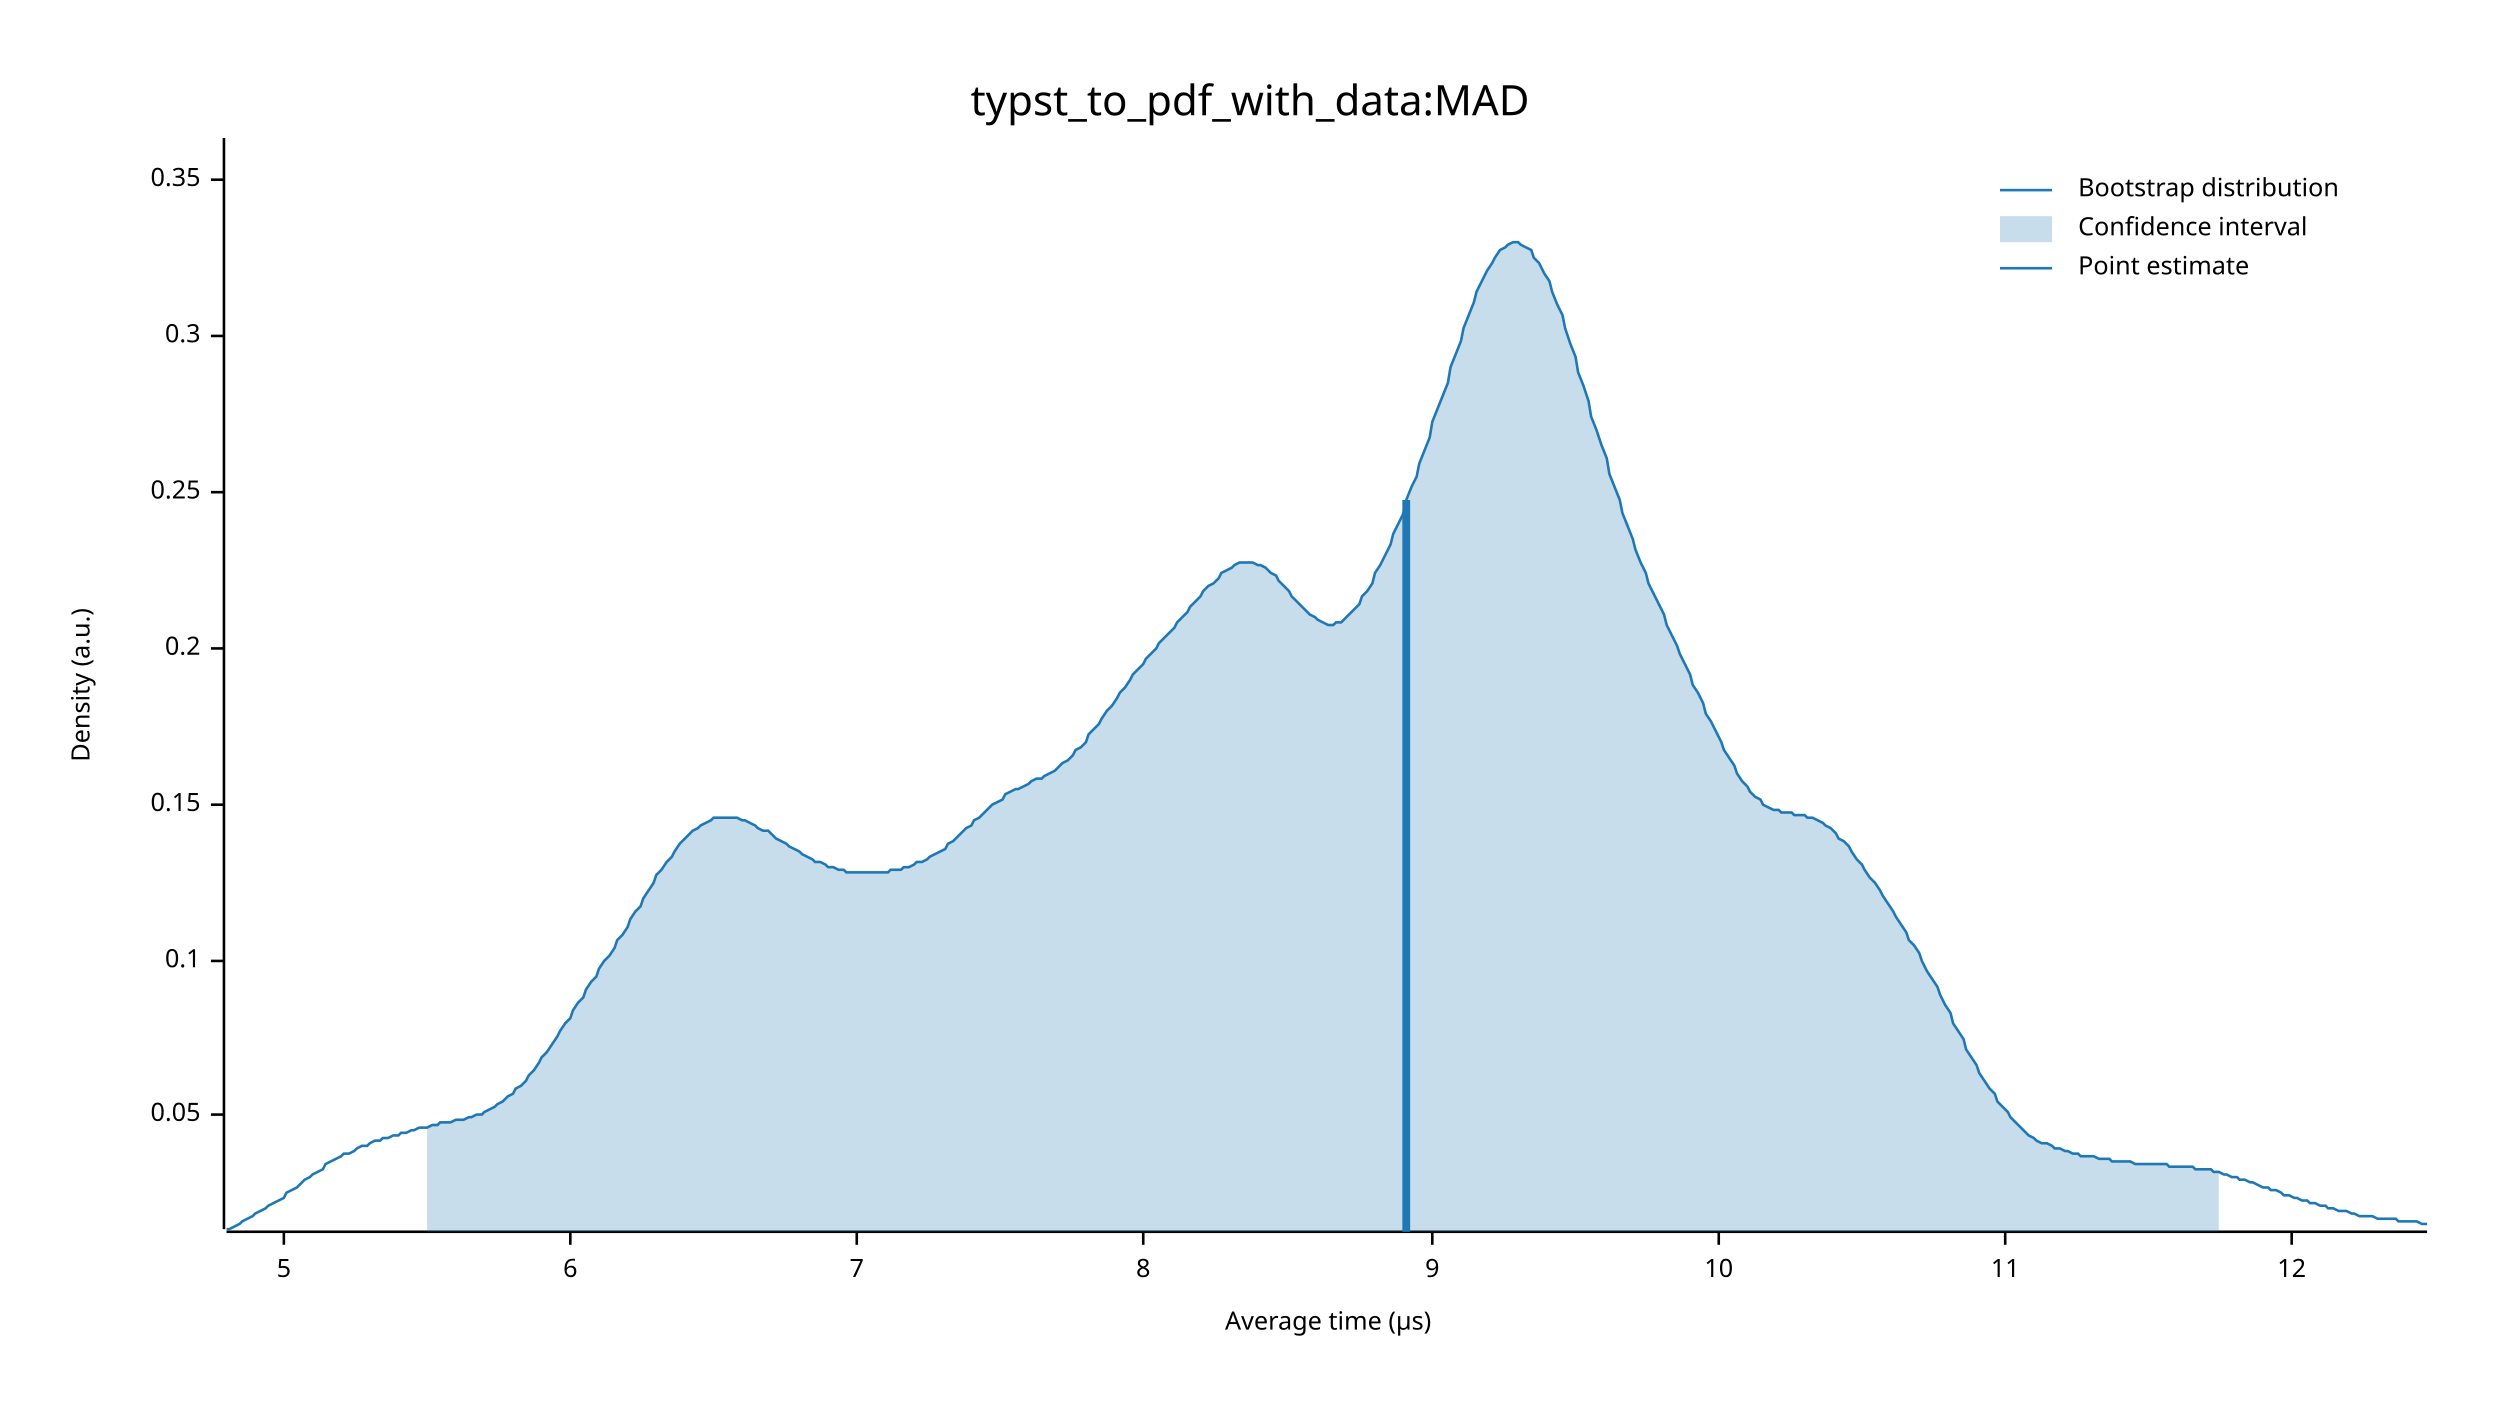
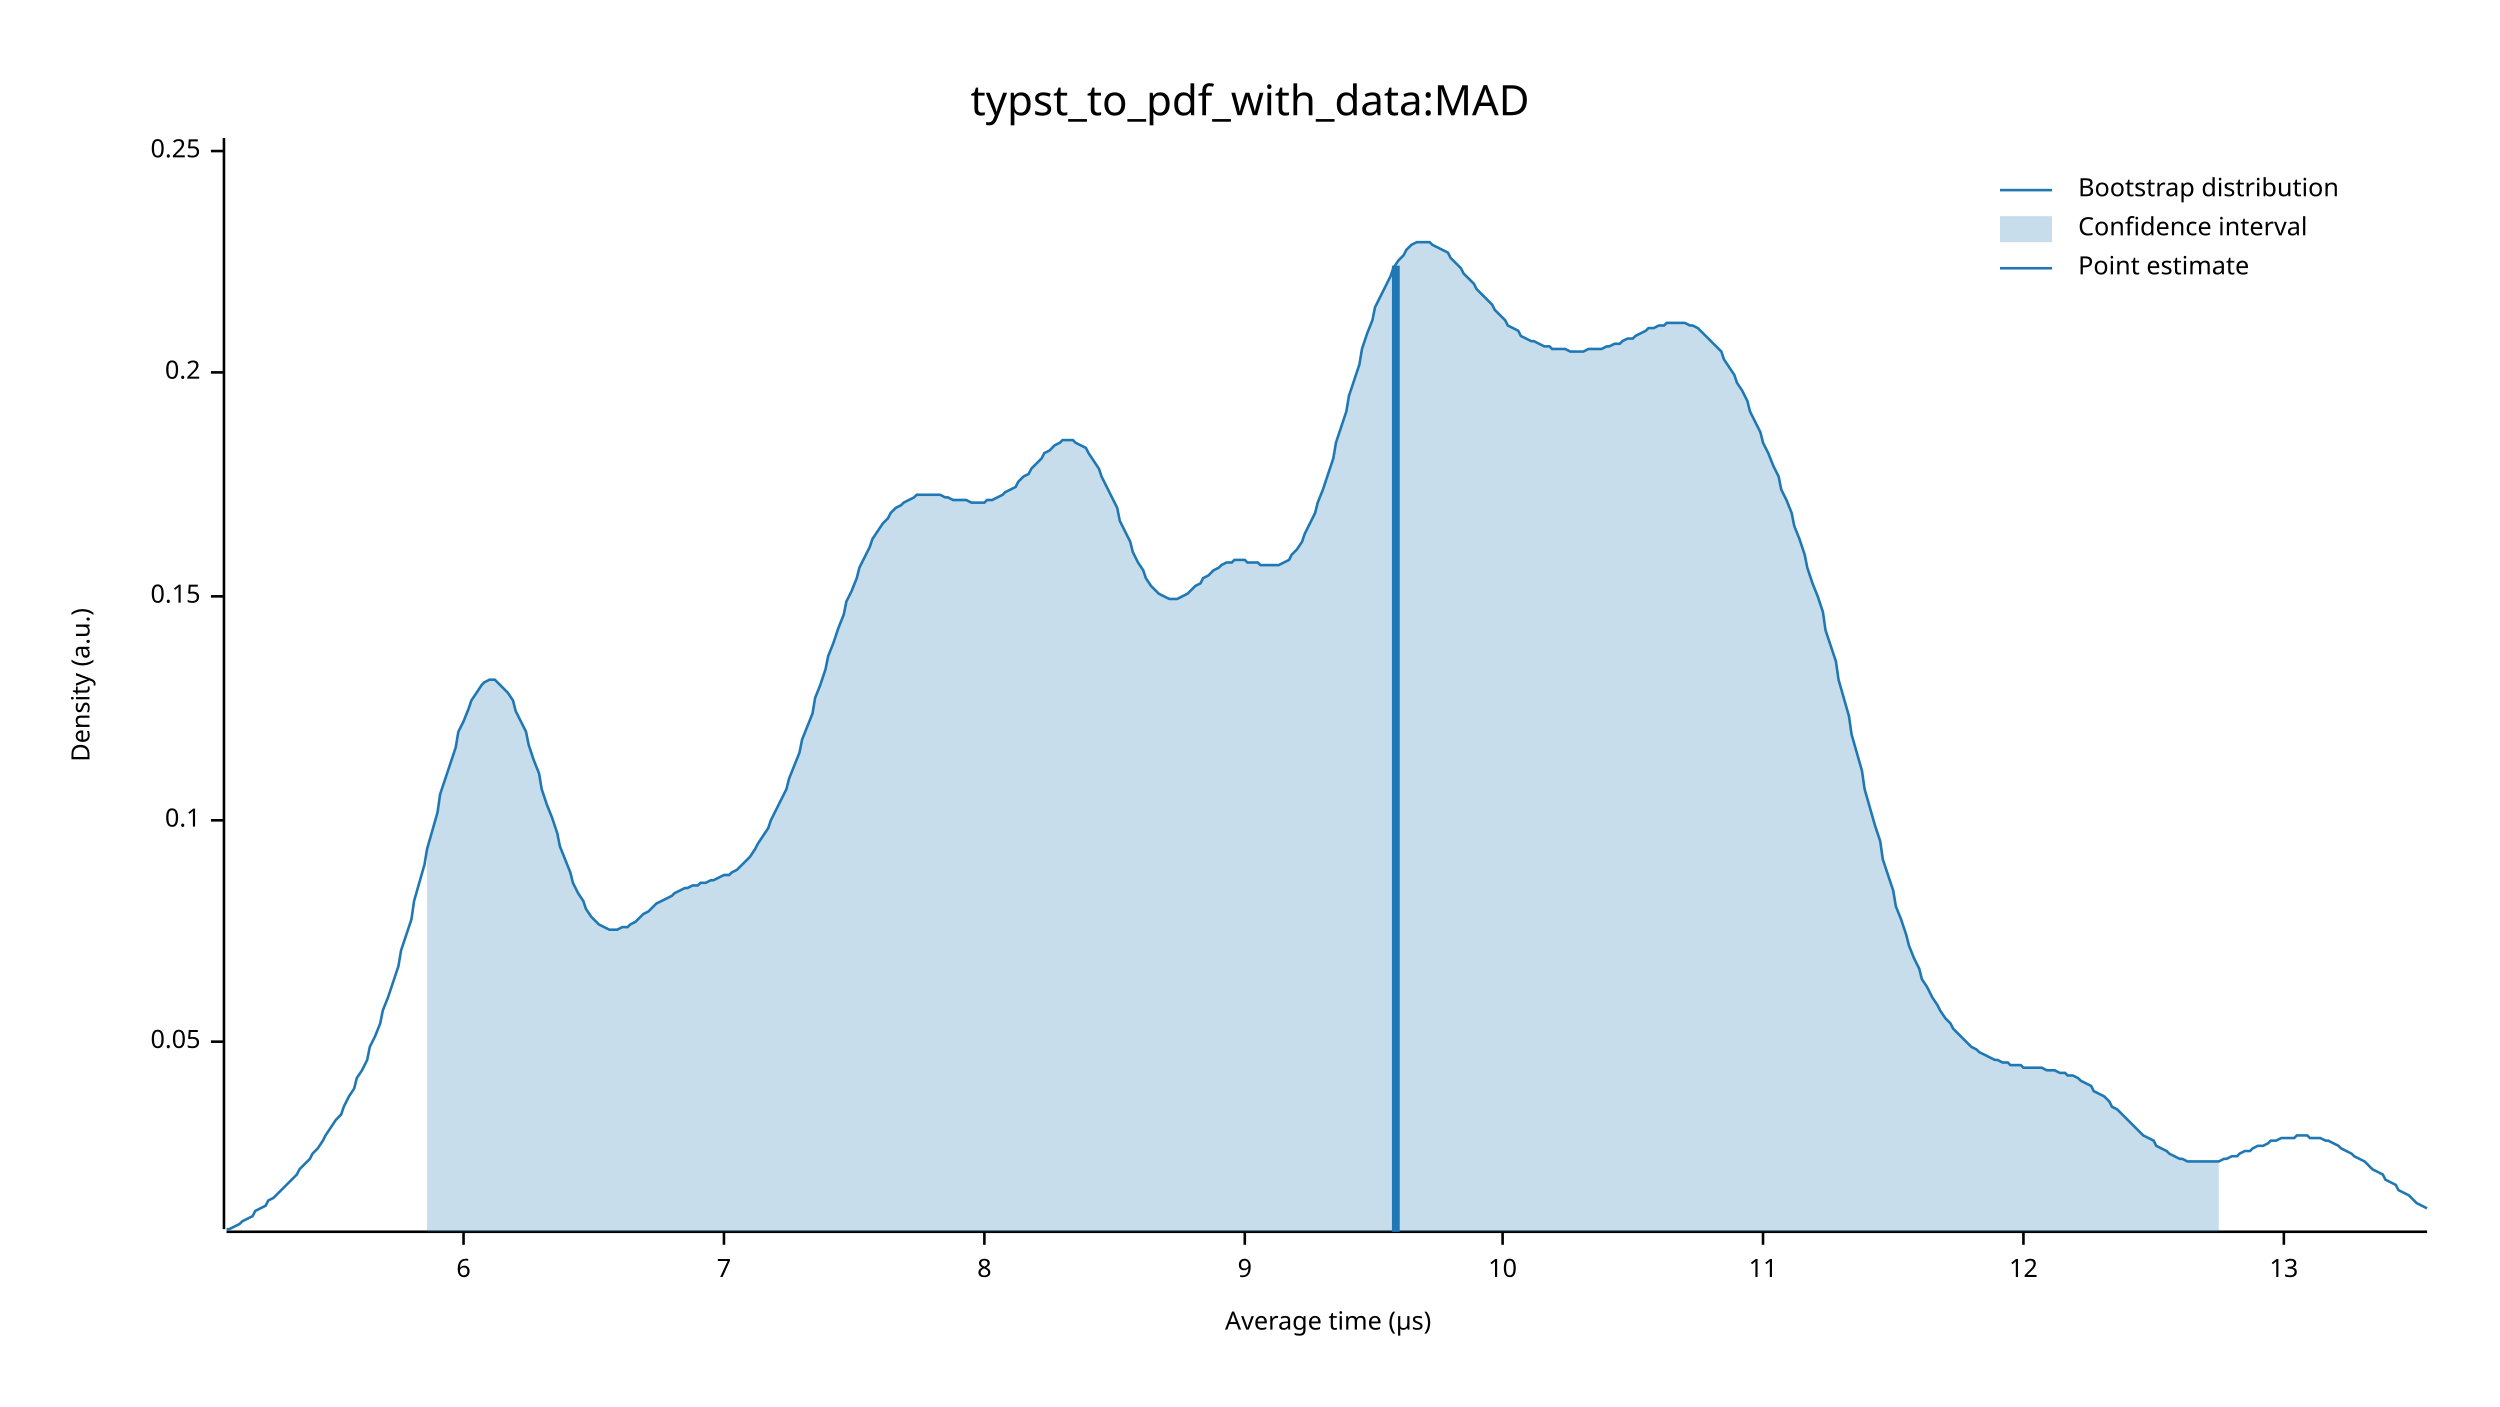
<svg xmlns="http://www.w3.org/2000/svg" width="960" height="540" viewBox="0 0 960 540">
  <text x="480" y="32" dy="0.76em" text-anchor="middle" font-family="sans-serif" font-size="16.129" opacity="1" fill="#000000">
typst_to_pdf_with_data:MAD
</text>
  <text x="27" y="263" dy="0.76em" text-anchor="middle" font-family="sans-serif" font-size="9.677" opacity="1" fill="#000000" transform="rotate(270, 27, 263)">
Density (a.u.)
</text>
  <text x="510" y="513" dy="-0.5ex" text-anchor="middle" font-family="sans-serif" font-size="9.677" opacity="1" fill="#000000">
Average time (µs)
</text>
  <polyline fill="none" opacity="1" stroke="#000000" stroke-width="1" points="86,53 86,472 " />
-   <text x="77" y="428" dy="0.5ex" text-anchor="end" font-family="sans-serif" font-size="9.677" opacity="1" fill="#000000">
+   <text x="77" y="400" dy="0.5ex" text-anchor="end" font-family="sans-serif" font-size="9.677" opacity="1" fill="#000000">
0.05
</text>
-   <polyline fill="none" opacity="1" stroke="#000000" stroke-width="1" points="81,428 86,428 " />
-   <text x="77" y="369" dy="0.5ex" text-anchor="end" font-family="sans-serif" font-size="9.677" opacity="1" fill="#000000">
+   <polyline fill="none" opacity="1" stroke="#000000" stroke-width="1" points="81,400 86,400 " />
+   <text x="77" y="315" dy="0.5ex" text-anchor="end" font-family="sans-serif" font-size="9.677" opacity="1" fill="#000000">
0.1
</text>
-   <polyline fill="none" opacity="1" stroke="#000000" stroke-width="1" points="81,369 86,369 " />
-   <text x="77" y="309" dy="0.5ex" text-anchor="end" font-family="sans-serif" font-size="9.677" opacity="1" fill="#000000">
+   <polyline fill="none" opacity="1" stroke="#000000" stroke-width="1" points="81,315 86,315 " />
+   <text x="77" y="229" dy="0.5ex" text-anchor="end" font-family="sans-serif" font-size="9.677" opacity="1" fill="#000000">
0.15
</text>
-   <polyline fill="none" opacity="1" stroke="#000000" stroke-width="1" points="81,309 86,309 " />
-   <text x="77" y="249" dy="0.5ex" text-anchor="end" font-family="sans-serif" font-size="9.677" opacity="1" fill="#000000">
+   <polyline fill="none" opacity="1" stroke="#000000" stroke-width="1" points="81,229 86,229 " />
+   <text x="77" y="143" dy="0.5ex" text-anchor="end" font-family="sans-serif" font-size="9.677" opacity="1" fill="#000000">
0.2
</text>
-   <polyline fill="none" opacity="1" stroke="#000000" stroke-width="1" points="81,249 86,249 " />
-   <text x="77" y="189" dy="0.5ex" text-anchor="end" font-family="sans-serif" font-size="9.677" opacity="1" fill="#000000">
+   <polyline fill="none" opacity="1" stroke="#000000" stroke-width="1" points="81,143 86,143 " />
+   <text x="77" y="58" dy="0.5ex" text-anchor="end" font-family="sans-serif" font-size="9.677" opacity="1" fill="#000000">
0.25
</text>
-   <polyline fill="none" opacity="1" stroke="#000000" stroke-width="1" points="81,189 86,189 " />
-   <text x="77" y="129" dy="0.5ex" text-anchor="end" font-family="sans-serif" font-size="9.677" opacity="1" fill="#000000">
- 0.3
- </text>
-   <polyline fill="none" opacity="1" stroke="#000000" stroke-width="1" points="81,129 86,129 " />
-   <text x="77" y="69" dy="0.5ex" text-anchor="end" font-family="sans-serif" font-size="9.677" opacity="1" fill="#000000">
- 0.35
- </text>
-   <polyline fill="none" opacity="1" stroke="#000000" stroke-width="1" points="81,69 86,69 " />
+   <polyline fill="none" opacity="1" stroke="#000000" stroke-width="1" points="81,58 86,58 " />
  <polyline fill="none" opacity="1" stroke="#000000" stroke-width="1" points="87,473 932,473 " />
-   <text x="109" y="483" dy="0.76em" text-anchor="middle" font-family="sans-serif" font-size="9.677" opacity="1" fill="#000000">
- 5
- </text>
-   <polyline fill="none" opacity="1" stroke="#000000" stroke-width="1" points="109,473 109,478 " />
-   <text x="219" y="483" dy="0.76em" text-anchor="middle" font-family="sans-serif" font-size="9.677" opacity="1" fill="#000000">
+   <text x="178" y="483" dy="0.76em" text-anchor="middle" font-family="sans-serif" font-size="9.677" opacity="1" fill="#000000">
6
</text>
-   <polyline fill="none" opacity="1" stroke="#000000" stroke-width="1" points="219,473 219,478 " />
-   <text x="329" y="483" dy="0.76em" text-anchor="middle" font-family="sans-serif" font-size="9.677" opacity="1" fill="#000000">
+   <polyline fill="none" opacity="1" stroke="#000000" stroke-width="1" points="178,473 178,478 " />
+   <text x="278" y="483" dy="0.76em" text-anchor="middle" font-family="sans-serif" font-size="9.677" opacity="1" fill="#000000">
7
</text>
-   <polyline fill="none" opacity="1" stroke="#000000" stroke-width="1" points="329,473 329,478 " />
-   <text x="439" y="483" dy="0.76em" text-anchor="middle" font-family="sans-serif" font-size="9.677" opacity="1" fill="#000000">
+   <polyline fill="none" opacity="1" stroke="#000000" stroke-width="1" points="278,473 278,478 " />
+   <text x="378" y="483" dy="0.76em" text-anchor="middle" font-family="sans-serif" font-size="9.677" opacity="1" fill="#000000">
8
</text>
-   <polyline fill="none" opacity="1" stroke="#000000" stroke-width="1" points="439,473 439,478 " />
-   <text x="550" y="483" dy="0.76em" text-anchor="middle" font-family="sans-serif" font-size="9.677" opacity="1" fill="#000000">
+   <polyline fill="none" opacity="1" stroke="#000000" stroke-width="1" points="378,473 378,478 " />
+   <text x="478" y="483" dy="0.76em" text-anchor="middle" font-family="sans-serif" font-size="9.677" opacity="1" fill="#000000">
9
</text>
-   <polyline fill="none" opacity="1" stroke="#000000" stroke-width="1" points="550,473 550,478 " />
-   <text x="660" y="483" dy="0.76em" text-anchor="middle" font-family="sans-serif" font-size="9.677" opacity="1" fill="#000000">
+   <polyline fill="none" opacity="1" stroke="#000000" stroke-width="1" points="478,473 478,478 " />
+   <text x="577" y="483" dy="0.76em" text-anchor="middle" font-family="sans-serif" font-size="9.677" opacity="1" fill="#000000">
10
</text>
-   <polyline fill="none" opacity="1" stroke="#000000" stroke-width="1" points="660,473 660,478 " />
-   <text x="770" y="483" dy="0.76em" text-anchor="middle" font-family="sans-serif" font-size="9.677" opacity="1" fill="#000000">
+   <polyline fill="none" opacity="1" stroke="#000000" stroke-width="1" points="577,473 577,478 " />
+   <text x="677" y="483" dy="0.76em" text-anchor="middle" font-family="sans-serif" font-size="9.677" opacity="1" fill="#000000">
11
</text>
-   <polyline fill="none" opacity="1" stroke="#000000" stroke-width="1" points="770,473 770,478 " />
-   <text x="880" y="483" dy="0.76em" text-anchor="middle" font-family="sans-serif" font-size="9.677" opacity="1" fill="#000000">
+   <polyline fill="none" opacity="1" stroke="#000000" stroke-width="1" points="677,473 677,478 " />
+   <text x="777" y="483" dy="0.76em" text-anchor="middle" font-family="sans-serif" font-size="9.677" opacity="1" fill="#000000">
12
</text>
-   <polyline fill="none" opacity="1" stroke="#000000" stroke-width="1" points="880,473 880,478 " />
-   <polyline fill="none" opacity="1" stroke="#1F78B4" stroke-width="1" points="87,472 88,472 90,471 92,470 93,469 95,468 97,467 98,466 100,465 102,464 103,463 105,462 107,461 109,460 110,458 112,457 114,456 115,455 117,453 119,452 120,451 122,450 124,449 125,447 127,446 129,445 131,444 132,443 134,443 136,442 137,441 139,440 141,440 142,439 144,438 146,438 147,437 149,437 151,436 153,436 154,435 156,435 158,434 159,434 161,433 163,433 164,433 166,432 168,432 169,431 171,431 173,431 175,430 176,430 178,430 180,429 181,429 183,428 185,428 186,427 188,426 190,425 191,424 193,423 195,421 197,420 198,418 200,417 202,415 203,413 205,411 207,408 208,406 210,404 212,401 214,398 215,396 217,393 219,391 220,388 222,385 224,383 225,380 227,377 229,375 230,372 232,369 234,367 236,364 237,361 239,359 241,356 242,353 244,350 246,348 247,345 249,342 251,339 252,336 254,334 256,331 258,329 259,327 261,324 263,322 264,321 266,319 268,318 269,317 271,316 273,315 274,314 276,314 278,314 280,314 281,314 283,314 285,315 286,315 288,316 290,317 291,318 293,319 295,319 296,320 298,322 300,323 302,324 303,325 305,326 307,327 308,328 310,329 312,330 313,331 315,331 317,332 318,333 320,333 322,334 324,334 325,335 327,335 329,335 330,335 332,335 334,335 335,335 337,335 339,335 341,335 342,334 344,334 346,334 347,333 349,333 351,332 352,331 354,331 356,330 357,329 359,328 361,327 363,326 364,324 366,323 368,321 369,320 371,318 373,317 374,315 376,314 378,312 379,311 381,309 383,308 385,307 386,305 388,304 390,303 391,303 393,302 395,301 396,300 398,299 400,299 401,298 403,297 405,296 407,294 408,293 410,292 412,290 413,288 415,287 417,285 418,282 420,280 422,278 423,276 425,273 427,271 429,268 430,266 432,264 434,261 435,259 437,257 439,255 440,253 442,251 444,249 445,247 447,245 449,243 451,241 452,239 454,237 456,235 457,233 459,231 461,229 462,227 464,225 466,224 468,222 469,220 471,219 473,218 474,217 476,216 478,216 479,216 481,216 483,217 484,217 486,218 488,220 490,221 491,223 493,225 495,227 496,229 498,231 500,233 501,234 503,236 505,237 506,238 508,239 510,240 512,240 513,239 515,239 517,237 518,236 520,234 522,232 523,229 525,227 527,224 528,220 530,217 532,213 534,209 535,205 537,201 539,197 540,192 542,187 544,183 545,178 547,173 549,168 550,162 552,157 554,152 556,147 557,141 559,136 561,131 562,126 564,121 566,116 567,112 569,108 571,104 573,101 574,99 576,96 578,95 579,94 581,93 583,93 584,94 586,95 588,96 589,99 591,101 593,105 595,108 596,112 598,117 600,121 601,126 603,132 605,137 606,143 608,148 610,154 611,160 613,165 615,171 617,176 618,182 620,187 622,192 623,197 625,202 627,207 628,211 630,216 632,220 633,224 635,228 637,232 639,236 640,240 642,244 644,248 645,251 647,255 649,259 650,263 652,266 654,270 655,274 657,277 659,281 661,285 662,288 664,291 666,294 667,297 669,300 671,302 672,304 674,306 676,307 677,309 679,310 681,311 683,311 684,312 686,312 688,312 689,313 691,313 693,313 694,314 696,314 698,315 700,316 701,317 703,318 705,320 706,322 708,323 710,325 711,327 713,330 715,332 716,334 718,337 720,339 722,342 723,344 725,347 727,350 728,352 730,355 732,358 733,361 735,363 737,366 738,369 740,373 742,376 744,379 745,382 747,386 749,389 750,393 752,396 754,399 755,403 757,406 759,409 760,412 762,415 764,418 766,420 767,423 769,425 771,427 772,429 774,431 776,433 777,434 779,436 781,437 782,438 784,439 786,439 788,440 789,441 791,441 793,442 794,442 796,443 798,443 799,444 801,444 803,444 804,444 806,445 808,445 810,445 811,446 813,446 815,446 816,446 818,446 820,447 821,447 823,447 825,447 827,447 828,447 830,447 832,447 833,448 835,448 837,448 838,448 840,448 842,448 843,449 845,449 847,449 849,449 850,450 852,450 854,451 855,451 857,452 859,452 860,453 862,453 864,454 865,454 867,455 869,456 871,456 872,457 874,457 876,458 877,459 879,459 881,460 882,460 884,461 886,461 887,462 889,462 891,463 893,463 894,464 896,464 898,465 899,465 901,465 903,466 904,466 906,467 908,467 909,467 911,467 913,468 915,468 916,468 918,468 920,468 921,469 923,469 925,469 926,469 928,469 930,470 932,470 " />
-   <polygon opacity="0.25" fill="#1F78B4" points="164,433 166,432 168,432 169,431 171,431 173,431 175,430 176,430 178,430 180,429 181,429 183,428 185,428 186,427 188,426 190,425 191,424 193,423 195,421 197,420 198,418 200,417 202,415 203,413 205,411 207,408 208,406 210,404 212,401 214,398 215,396 217,393 219,391 220,388 222,385 224,383 225,380 227,377 229,375 230,372 232,369 234,367 236,364 237,361 239,359 241,356 242,353 244,350 246,348 247,345 249,342 251,339 252,336 254,334 256,331 258,329 259,327 261,324 263,322 264,321 266,319 268,318 269,317 271,316 273,315 274,314 276,314 278,314 280,314 281,314 283,314 285,315 286,315 288,316 290,317 291,318 293,319 295,319 296,320 298,322 300,323 302,324 303,325 305,326 307,327 308,328 310,329 312,330 313,331 315,331 317,332 318,333 320,333 322,334 324,334 325,335 327,335 329,335 330,335 332,335 334,335 335,335 337,335 339,335 341,335 342,334 344,334 346,334 347,333 349,333 351,332 352,331 354,331 356,330 357,329 359,328 361,327 363,326 364,324 366,323 368,321 369,320 371,318 373,317 374,315 376,314 378,312 379,311 381,309 383,308 385,307 386,305 388,304 390,303 391,303 393,302 395,301 396,300 398,299 400,299 401,298 403,297 405,296 407,294 408,293 410,292 412,290 413,288 415,287 417,285 418,282 420,280 422,278 423,276 425,273 427,271 429,268 430,266 432,264 434,261 435,259 437,257 439,255 440,253 442,251 444,249 445,247 447,245 449,243 451,241 452,239 454,237 456,235 457,233 459,231 461,229 462,227 464,225 466,224 468,222 469,220 471,219 473,218 474,217 476,216 478,216 479,216 481,216 483,217 484,217 486,218 488,220 490,221 491,223 493,225 495,227 496,229 498,231 500,233 501,234 503,236 505,237 506,238 508,239 510,240 512,240 513,239 515,239 517,237 518,236 520,234 522,232 523,229 525,227 527,224 528,220 530,217 532,213 534,209 535,205 537,201 539,197 540,192 542,187 544,183 545,178 547,173 549,168 550,162 552,157 554,152 556,147 557,141 559,136 561,131 562,126 564,121 566,116 567,112 569,108 571,104 573,101 574,99 576,96 578,95 579,94 581,93 583,93 584,94 586,95 588,96 589,99 591,101 593,105 595,108 596,112 598,117 600,121 601,126 603,132 605,137 606,143 608,148 610,154 611,160 613,165 615,171 617,176 618,182 620,187 622,192 623,197 625,202 627,207 628,211 630,216 632,220 633,224 635,228 637,232 639,236 640,240 642,244 644,248 645,251 647,255 649,259 650,263 652,266 654,270 655,274 657,277 659,281 661,285 662,288 664,291 666,294 667,297 669,300 671,302 672,304 674,306 676,307 677,309 679,310 681,311 683,311 684,312 686,312 688,312 689,313 691,313 693,313 694,314 696,314 698,315 700,316 701,317 703,318 705,320 706,322 708,323 710,325 711,327 713,330 715,332 716,334 718,337 720,339 722,342 723,344 725,347 727,350 728,352 730,355 732,358 733,361 735,363 737,366 738,369 740,373 742,376 744,379 745,382 747,386 749,389 750,393 752,396 754,399 755,403 757,406 759,409 760,412 762,415 764,418 766,420 767,423 769,425 771,427 772,429 774,431 776,433 777,434 779,436 781,437 782,438 784,439 786,439 788,440 789,441 791,441 793,442 794,442 796,443 798,443 799,444 801,444 803,444 804,444 806,445 808,445 810,445 811,446 813,446 815,446 816,446 818,446 820,447 821,447 823,447 825,447 827,447 828,447 830,447 832,447 833,448 835,448 837,448 838,448 840,448 842,448 843,449 845,449 847,449 849,449 850,450 852,450 852,473 164,473 " />
-   <polyline fill="none" opacity="1" stroke="#1F78B4" stroke-width="3" points="540,473 540,192 " />
+   <polyline fill="none" opacity="1" stroke="#000000" stroke-width="1" points="777,473 777,478 " />
+   <text x="877" y="483" dy="0.76em" text-anchor="middle" font-family="sans-serif" font-size="9.677" opacity="1" fill="#000000">
+ 13
+ </text>
+   <polyline fill="none" opacity="1" stroke="#000000" stroke-width="1" points="877,473 877,478 " />
+   <polyline fill="none" opacity="1" stroke="#1F78B4" stroke-width="1" points="87,472 88,472 90,471 92,470 93,469 95,468 97,467 98,465 100,464 102,463 103,461 105,460 107,458 109,456 110,455 112,453 114,451 115,449 117,447 119,445 120,443 122,441 124,438 125,436 127,433 129,430 131,428 132,425 134,421 136,418 137,414 139,411 141,407 142,402 144,398 146,393 147,388 149,383 151,377 153,371 154,365 156,359 158,353 159,346 161,339 163,332 164,326 166,319 168,312 169,305 171,299 173,293 175,287 176,281 178,277 180,272 181,269 183,266 185,263 186,262 188,261 190,261 191,262 193,264 195,266 197,269 198,273 200,277 202,281 203,286 205,292 207,297 208,303 210,309 212,314 214,320 215,325 217,330 219,335 220,339 222,343 224,346 225,349 227,352 229,354 230,355 232,356 234,357 236,357 237,357 239,356 241,356 242,355 244,354 246,352 247,351 249,350 251,348 252,347 254,346 256,345 258,344 259,343 261,342 263,341 264,341 266,340 268,340 269,339 271,339 273,338 274,338 276,337 278,336 280,336 281,335 283,334 285,332 286,331 288,329 290,326 291,324 293,321 295,318 296,315 298,311 300,307 302,303 303,299 305,294 307,289 308,284 310,279 312,274 313,268 315,263 317,257 318,252 320,247 322,241 324,236 325,231 327,227 329,222 330,218 332,214 334,210 335,207 337,204 339,201 341,199 342,197 344,195 346,194 347,193 349,192 351,191 352,190 354,190 356,190 357,190 359,190 361,190 363,191 364,191 366,192 368,192 369,192 371,192 373,193 374,193 376,193 378,193 379,192 381,192 383,191 385,190 386,189 388,188 390,187 391,185 393,183 395,182 396,180 398,178 400,176 401,174 403,173 405,171 407,170 408,169 410,169 412,169 413,170 415,171 417,172 418,174 420,177 422,180 423,183 425,187 427,191 429,195 430,200 432,204 434,208 435,212 437,216 439,219 440,222 442,225 444,227 445,228 447,229 449,230 451,230 452,230 454,229 456,228 457,227 459,225 461,224 462,222 464,221 466,219 468,218 469,217 471,216 473,216 474,215 476,215 478,215 479,216 481,216 483,216 484,217 486,217 488,217 490,217 491,217 493,216 495,215 496,213 498,211 500,208 501,205 503,201 505,197 506,193 508,188 510,182 512,176 513,170 515,164 517,158 518,152 520,146 522,140 523,134 525,128 527,123 528,118 530,114 532,110 534,106 535,103 537,100 539,98 540,96 542,94 544,93 545,93 547,93 549,93 550,94 552,95 554,96 556,97 557,99 559,101 561,103 562,105 564,107 566,109 567,111 569,113 571,115 573,117 574,119 576,121 578,123 579,125 581,126 583,127 584,129 586,130 588,131 589,131 591,132 593,133 595,133 596,134 598,134 600,134 601,134 603,135 605,135 606,135 608,135 610,134 611,134 613,134 615,134 617,133 618,133 620,132 622,132 623,131 625,130 627,130 628,129 630,128 632,127 633,126 635,126 637,125 639,125 640,124 642,124 644,124 645,124 647,124 649,125 650,125 652,126 654,128 655,129 657,131 659,133 661,135 662,138 664,141 666,144 667,147 669,150 671,154 672,158 674,162 676,166 677,170 679,174 681,179 683,183 684,188 686,192 688,197 689,202 691,207 693,213 694,218 696,224 698,229 700,235 701,242 703,248 705,254 706,261 708,268 710,275 711,282 713,289 715,296 716,303 718,310 720,317 722,323 723,330 725,336 727,342 728,348 730,353 732,359 733,363 735,368 737,372 738,376 740,379 742,383 744,386 745,388 747,391 749,393 750,395 752,397 754,399 755,400 757,402 759,403 760,404 762,405 764,406 766,407 767,407 769,408 771,408 772,409 774,409 776,409 777,410 779,410 781,410 782,410 784,410 786,411 788,411 789,411 791,412 793,412 794,413 796,413 798,414 799,415 801,416 803,417 804,419 806,420 808,421 810,423 811,425 813,426 815,428 816,429 818,431 820,433 821,434 823,436 825,437 827,438 828,440 830,441 832,442 833,443 835,444 837,445 838,445 840,446 842,446 843,446 845,446 847,446 849,446 850,446 852,446 854,445 855,445 857,444 859,444 860,443 862,442 864,442 865,441 867,440 869,440 871,439 872,438 874,438 876,437 877,437 879,437 881,437 882,436 884,436 886,436 887,437 889,437 891,437 893,438 894,438 896,439 898,440 899,441 901,442 903,443 904,444 906,445 908,446 909,447 911,449 913,450 915,451 916,453 918,454 920,455 921,457 923,458 925,459 926,460 928,462 930,463 932,464 " />
+   <polygon opacity="0.25" fill="#1F78B4" points="164,326 166,319 168,312 169,305 171,299 173,293 175,287 176,281 178,277 180,272 181,269 183,266 185,263 186,262 188,261 190,261 191,262 193,264 195,266 197,269 198,273 200,277 202,281 203,286 205,292 207,297 208,303 210,309 212,314 214,320 215,325 217,330 219,335 220,339 222,343 224,346 225,349 227,352 229,354 230,355 232,356 234,357 236,357 237,357 239,356 241,356 242,355 244,354 246,352 247,351 249,350 251,348 252,347 254,346 256,345 258,344 259,343 261,342 263,341 264,341 266,340 268,340 269,339 271,339 273,338 274,338 276,337 278,336 280,336 281,335 283,334 285,332 286,331 288,329 290,326 291,324 293,321 295,318 296,315 298,311 300,307 302,303 303,299 305,294 307,289 308,284 310,279 312,274 313,268 315,263 317,257 318,252 320,247 322,241 324,236 325,231 327,227 329,222 330,218 332,214 334,210 335,207 337,204 339,201 341,199 342,197 344,195 346,194 347,193 349,192 351,191 352,190 354,190 356,190 357,190 359,190 361,190 363,191 364,191 366,192 368,192 369,192 371,192 373,193 374,193 376,193 378,193 379,192 381,192 383,191 385,190 386,189 388,188 390,187 391,185 393,183 395,182 396,180 398,178 400,176 401,174 403,173 405,171 407,170 408,169 410,169 412,169 413,170 415,171 417,172 418,174 420,177 422,180 423,183 425,187 427,191 429,195 430,200 432,204 434,208 435,212 437,216 439,219 440,222 442,225 444,227 445,228 447,229 449,230 451,230 452,230 454,229 456,228 457,227 459,225 461,224 462,222 464,221 466,219 468,218 469,217 471,216 473,216 474,215 476,215 478,215 479,216 481,216 483,216 484,217 486,217 488,217 490,217 491,217 493,216 495,215 496,213 498,211 500,208 501,205 503,201 505,197 506,193 508,188 510,182 512,176 513,170 515,164 517,158 518,152 520,146 522,140 523,134 525,128 527,123 528,118 530,114 532,110 534,106 535,103 537,100 539,98 540,96 542,94 544,93 545,93 547,93 549,93 550,94 552,95 554,96 556,97 557,99 559,101 561,103 562,105 564,107 566,109 567,111 569,113 571,115 573,117 574,119 576,121 578,123 579,125 581,126 583,127 584,129 586,130 588,131 589,131 591,132 593,133 595,133 596,134 598,134 600,134 601,134 603,135 605,135 606,135 608,135 610,134 611,134 613,134 615,134 617,133 618,133 620,132 622,132 623,131 625,130 627,130 628,129 630,128 632,127 633,126 635,126 637,125 639,125 640,124 642,124 644,124 645,124 647,124 649,125 650,125 652,126 654,128 655,129 657,131 659,133 661,135 662,138 664,141 666,144 667,147 669,150 671,154 672,158 674,162 676,166 677,170 679,174 681,179 683,183 684,188 686,192 688,197 689,202 691,207 693,213 694,218 696,224 698,229 700,235 701,242 703,248 705,254 706,261 708,268 710,275 711,282 713,289 715,296 716,303 718,310 720,317 722,323 723,330 725,336 727,342 728,348 730,353 732,359 733,363 735,368 737,372 738,376 740,379 742,383 744,386 745,388 747,391 749,393 750,395 752,397 754,399 755,400 757,402 759,403 760,404 762,405 764,406 766,407 767,407 769,408 771,408 772,409 774,409 776,409 777,410 779,410 781,410 782,410 784,410 786,411 788,411 789,411 791,412 793,412 794,413 796,413 798,414 799,415 801,416 803,417 804,419 806,420 808,421 810,423 811,425 813,426 815,428 816,429 818,431 820,433 821,434 823,436 825,437 827,438 828,440 830,441 832,442 833,443 835,444 837,445 838,445 840,446 842,446 843,446 845,446 847,446 849,446 850,446 852,446 852,473 164,473 " />
+   <polyline fill="none" opacity="1" stroke="#1F78B4" stroke-width="3" points="536,473 536,102 " />
  <text x="798" y="68" dy="0.76em" text-anchor="start" font-family="sans-serif" font-size="9.677" opacity="1" fill="#000000">
Bootstrap distribution
</text>
  <text x="798" y="83" dy="0.76em" text-anchor="start" font-family="sans-serif" font-size="9.677" opacity="1" fill="#000000">
Confidence interval
</text>
  <text x="798" y="98" dy="0.76em" text-anchor="start" font-family="sans-serif" font-size="9.677" opacity="1" fill="#000000">
Point estimate
</text>
  <polyline fill="none" opacity="1" stroke="#1F78B4" stroke-width="1" points="768,73 788,73 " />
  <rect x="768" y="83" width="20" height="10" opacity="0.25" fill="#1F78B4" stroke="none" />
  <polyline fill="none" opacity="1" stroke="#1F78B4" stroke-width="1" points="768,103 788,103 " />
</svg>
